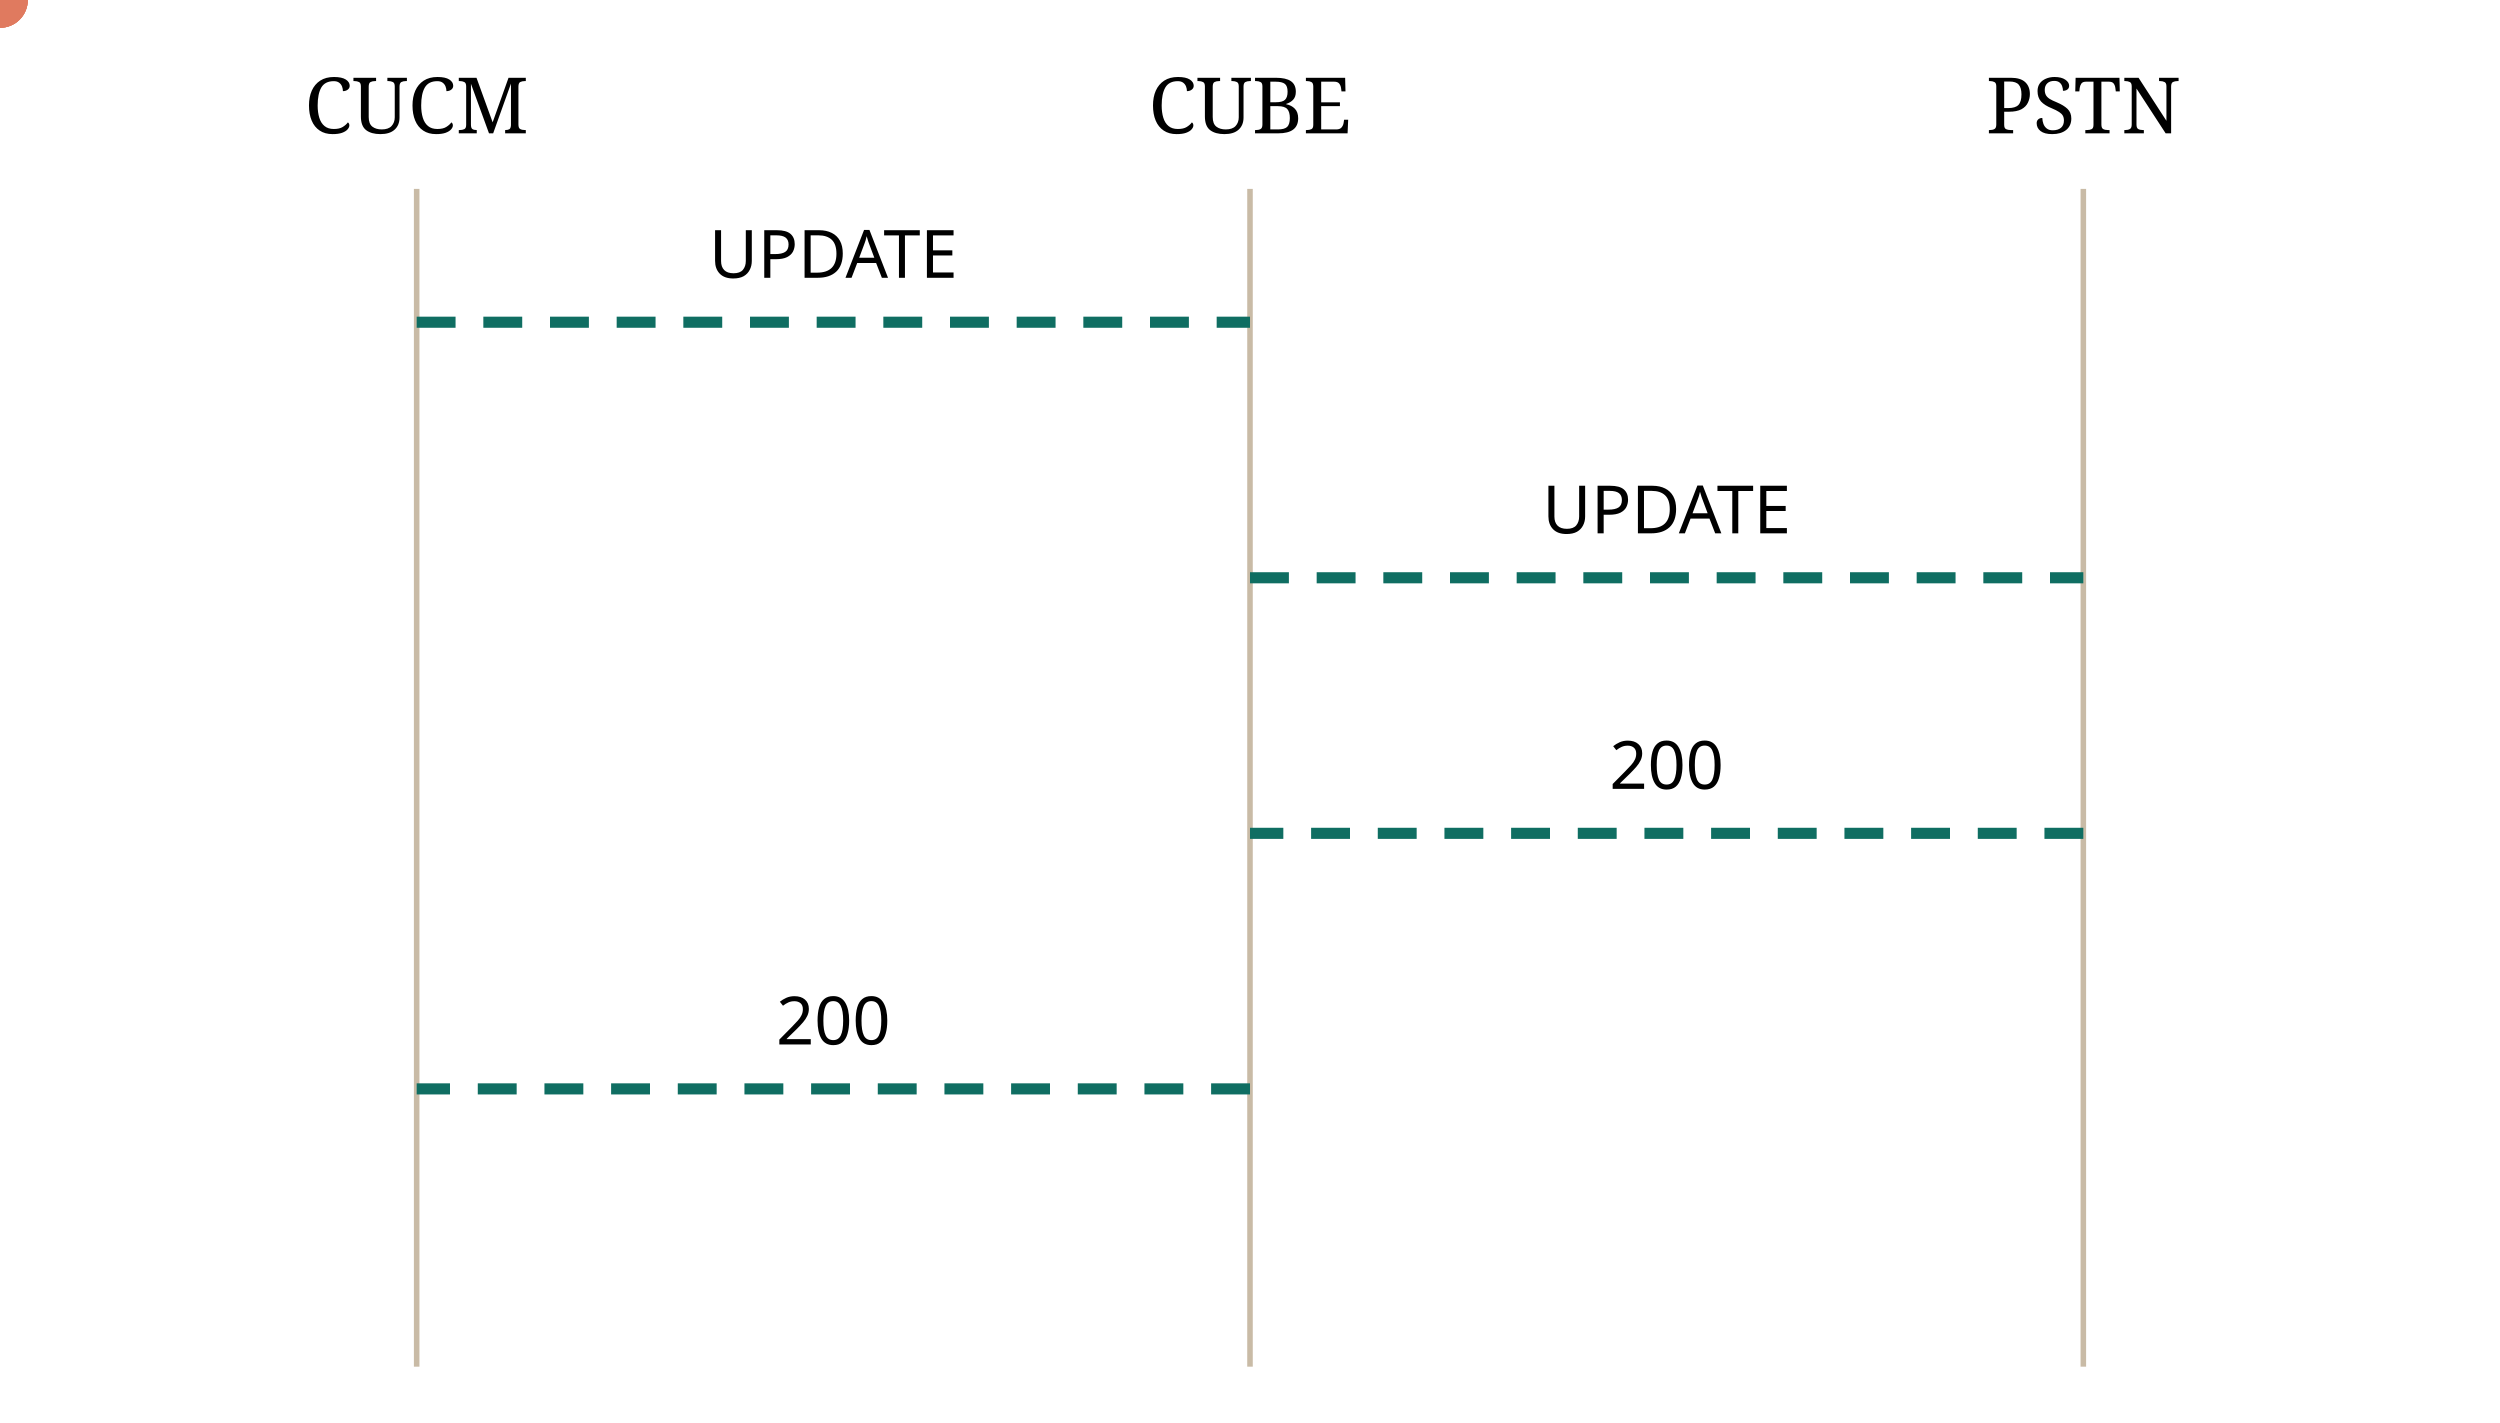
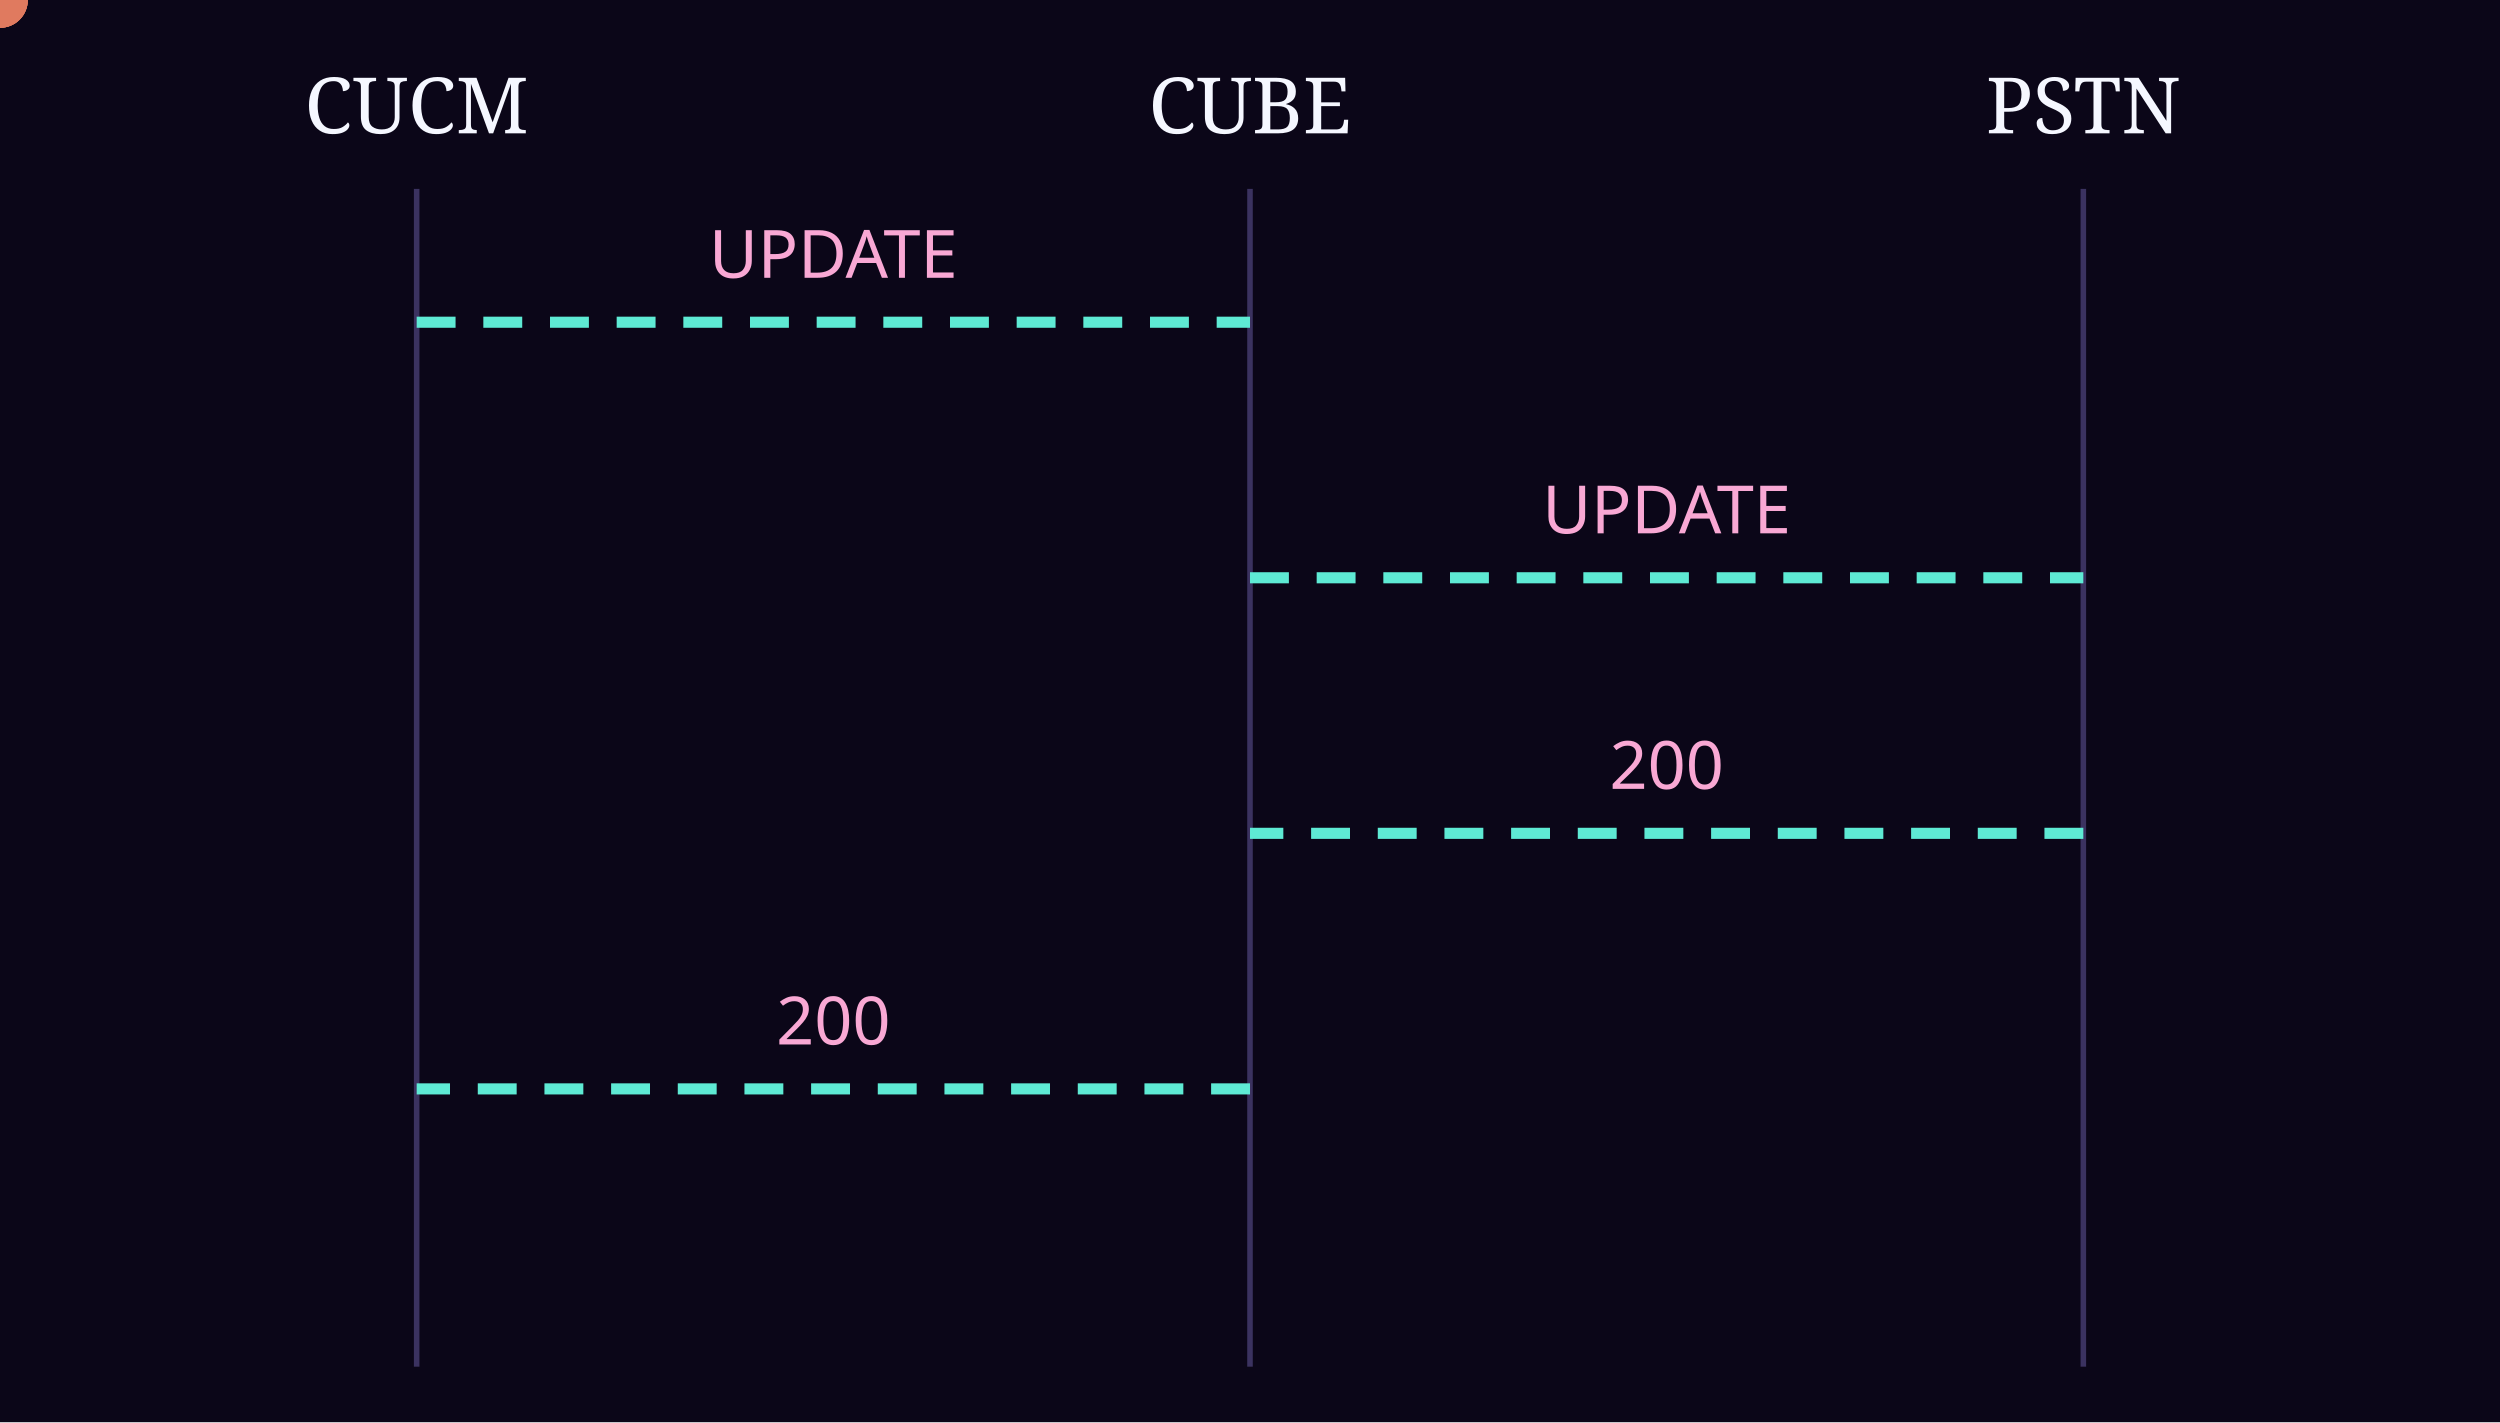
<svg xmlns="http://www.w3.org/2000/svg" viewBox="0 0 450 256" data-animated="true" role="img">
+   <rect width="100%" height="100%" fill="#0b0618" />
  <style>.hop{stroke-dasharray:7 5;animation:dash 1.1s linear infinite}.pkt{animation:ride 2.6s linear infinite}@keyframes dash{to{stroke-dashoffset:-24}}@keyframes ride{to{offset-distance:100%}}</style>
-   <text x="75" y="24" text-anchor="middle" font-size="14" font-family="Georgia, serif">CUCM</text>
-   <line x1="75" y1="34" x2="75" y2="246" stroke="#c9bba6" />
-   <text x="225" y="24" text-anchor="middle" font-size="14" font-family="Georgia, serif">CUBE</text>
-   <line x1="225" y1="34" x2="225" y2="246" stroke="#c9bba6" />
-   <text x="375" y="24" text-anchor="middle" font-size="14" font-family="Georgia, serif">PSTN</text>
-   <line x1="375" y1="34" x2="375" y2="246" stroke="#c9bba6" />
-   <line class="hop" x1="75" y1="58" x2="225" y2="58" stroke="#0f6e62" stroke-width="2" />
-   <text x="150.0" y="50" text-anchor="middle" font-size="12" font-family="Segoe UI, sans-serif">UPDATE</text>
+   <text x="75" y="24" text-anchor="middle" font-size="14" font-family="Georgia, serif" fill="#f5f7ff">CUCM</text>
+   <line x1="75" y1="34" x2="75" y2="246" stroke="#3b3260" />
+   <text x="225" y="24" text-anchor="middle" font-size="14" font-family="Georgia, serif" fill="#f5f7ff">CUBE</text>
+   <line x1="225" y1="34" x2="225" y2="246" stroke="#3b3260" />
+   <text x="375" y="24" text-anchor="middle" font-size="14" font-family="Georgia, serif" fill="#f5f7ff">PSTN</text>
+   <line x1="375" y1="34" x2="375" y2="246" stroke="#3b3260" />
+   <line class="hop" x1="75" y1="58" x2="225" y2="58" stroke="#5eead4" stroke-width="2" />
+   <text x="150.0" y="50" text-anchor="middle" font-size="12" font-family="Segoe UI, sans-serif" fill="#f9a8d4">UPDATE</text>
  <circle class="pkt" r="5" fill="#e07a5f" style="offset-path: path('M 75 58 H 225'); offset-rotate: 0deg;" />
-   <line class="hop" x1="225" y1="104" x2="375" y2="104" stroke="#0f6e62" stroke-width="2" />
-   <text x="300.0" y="96" text-anchor="middle" font-size="12" font-family="Segoe UI, sans-serif">UPDATE</text>
+   <line class="hop" x1="225" y1="104" x2="375" y2="104" stroke="#5eead4" stroke-width="2" />
+   <text x="300.0" y="96" text-anchor="middle" font-size="12" font-family="Segoe UI, sans-serif" fill="#f9a8d4">UPDATE</text>
  <circle class="pkt" r="5" fill="#e07a5f" style="offset-path: path('M 225 104 H 375'); offset-rotate: 0deg;" />
-   <line class="hop" x1="375" y1="150" x2="225" y2="150" stroke="#0f6e62" stroke-width="2" />
-   <text x="300.0" y="142" text-anchor="middle" font-size="12" font-family="Segoe UI, sans-serif">200</text>
+   <line class="hop" x1="375" y1="150" x2="225" y2="150" stroke="#5eead4" stroke-width="2" />
+   <text x="300.0" y="142" text-anchor="middle" font-size="12" font-family="Segoe UI, sans-serif" fill="#f9a8d4">200</text>
  <circle class="pkt" r="5" fill="#e07a5f" style="offset-path: path('M 375 150 H 225'); offset-rotate: 0deg;" />
-   <line class="hop" x1="225" y1="196" x2="75" y2="196" stroke="#0f6e62" stroke-width="2" />
-   <text x="150.0" y="188" text-anchor="middle" font-size="12" font-family="Segoe UI, sans-serif">200</text>
+   <line class="hop" x1="225" y1="196" x2="75" y2="196" stroke="#5eead4" stroke-width="2" />
+   <text x="150.0" y="188" text-anchor="middle" font-size="12" font-family="Segoe UI, sans-serif" fill="#f9a8d4">200</text>
  <circle class="pkt" r="5" fill="#e07a5f" style="offset-path: path('M 225 196 H 75'); offset-rotate: 0deg;" />
</svg>
